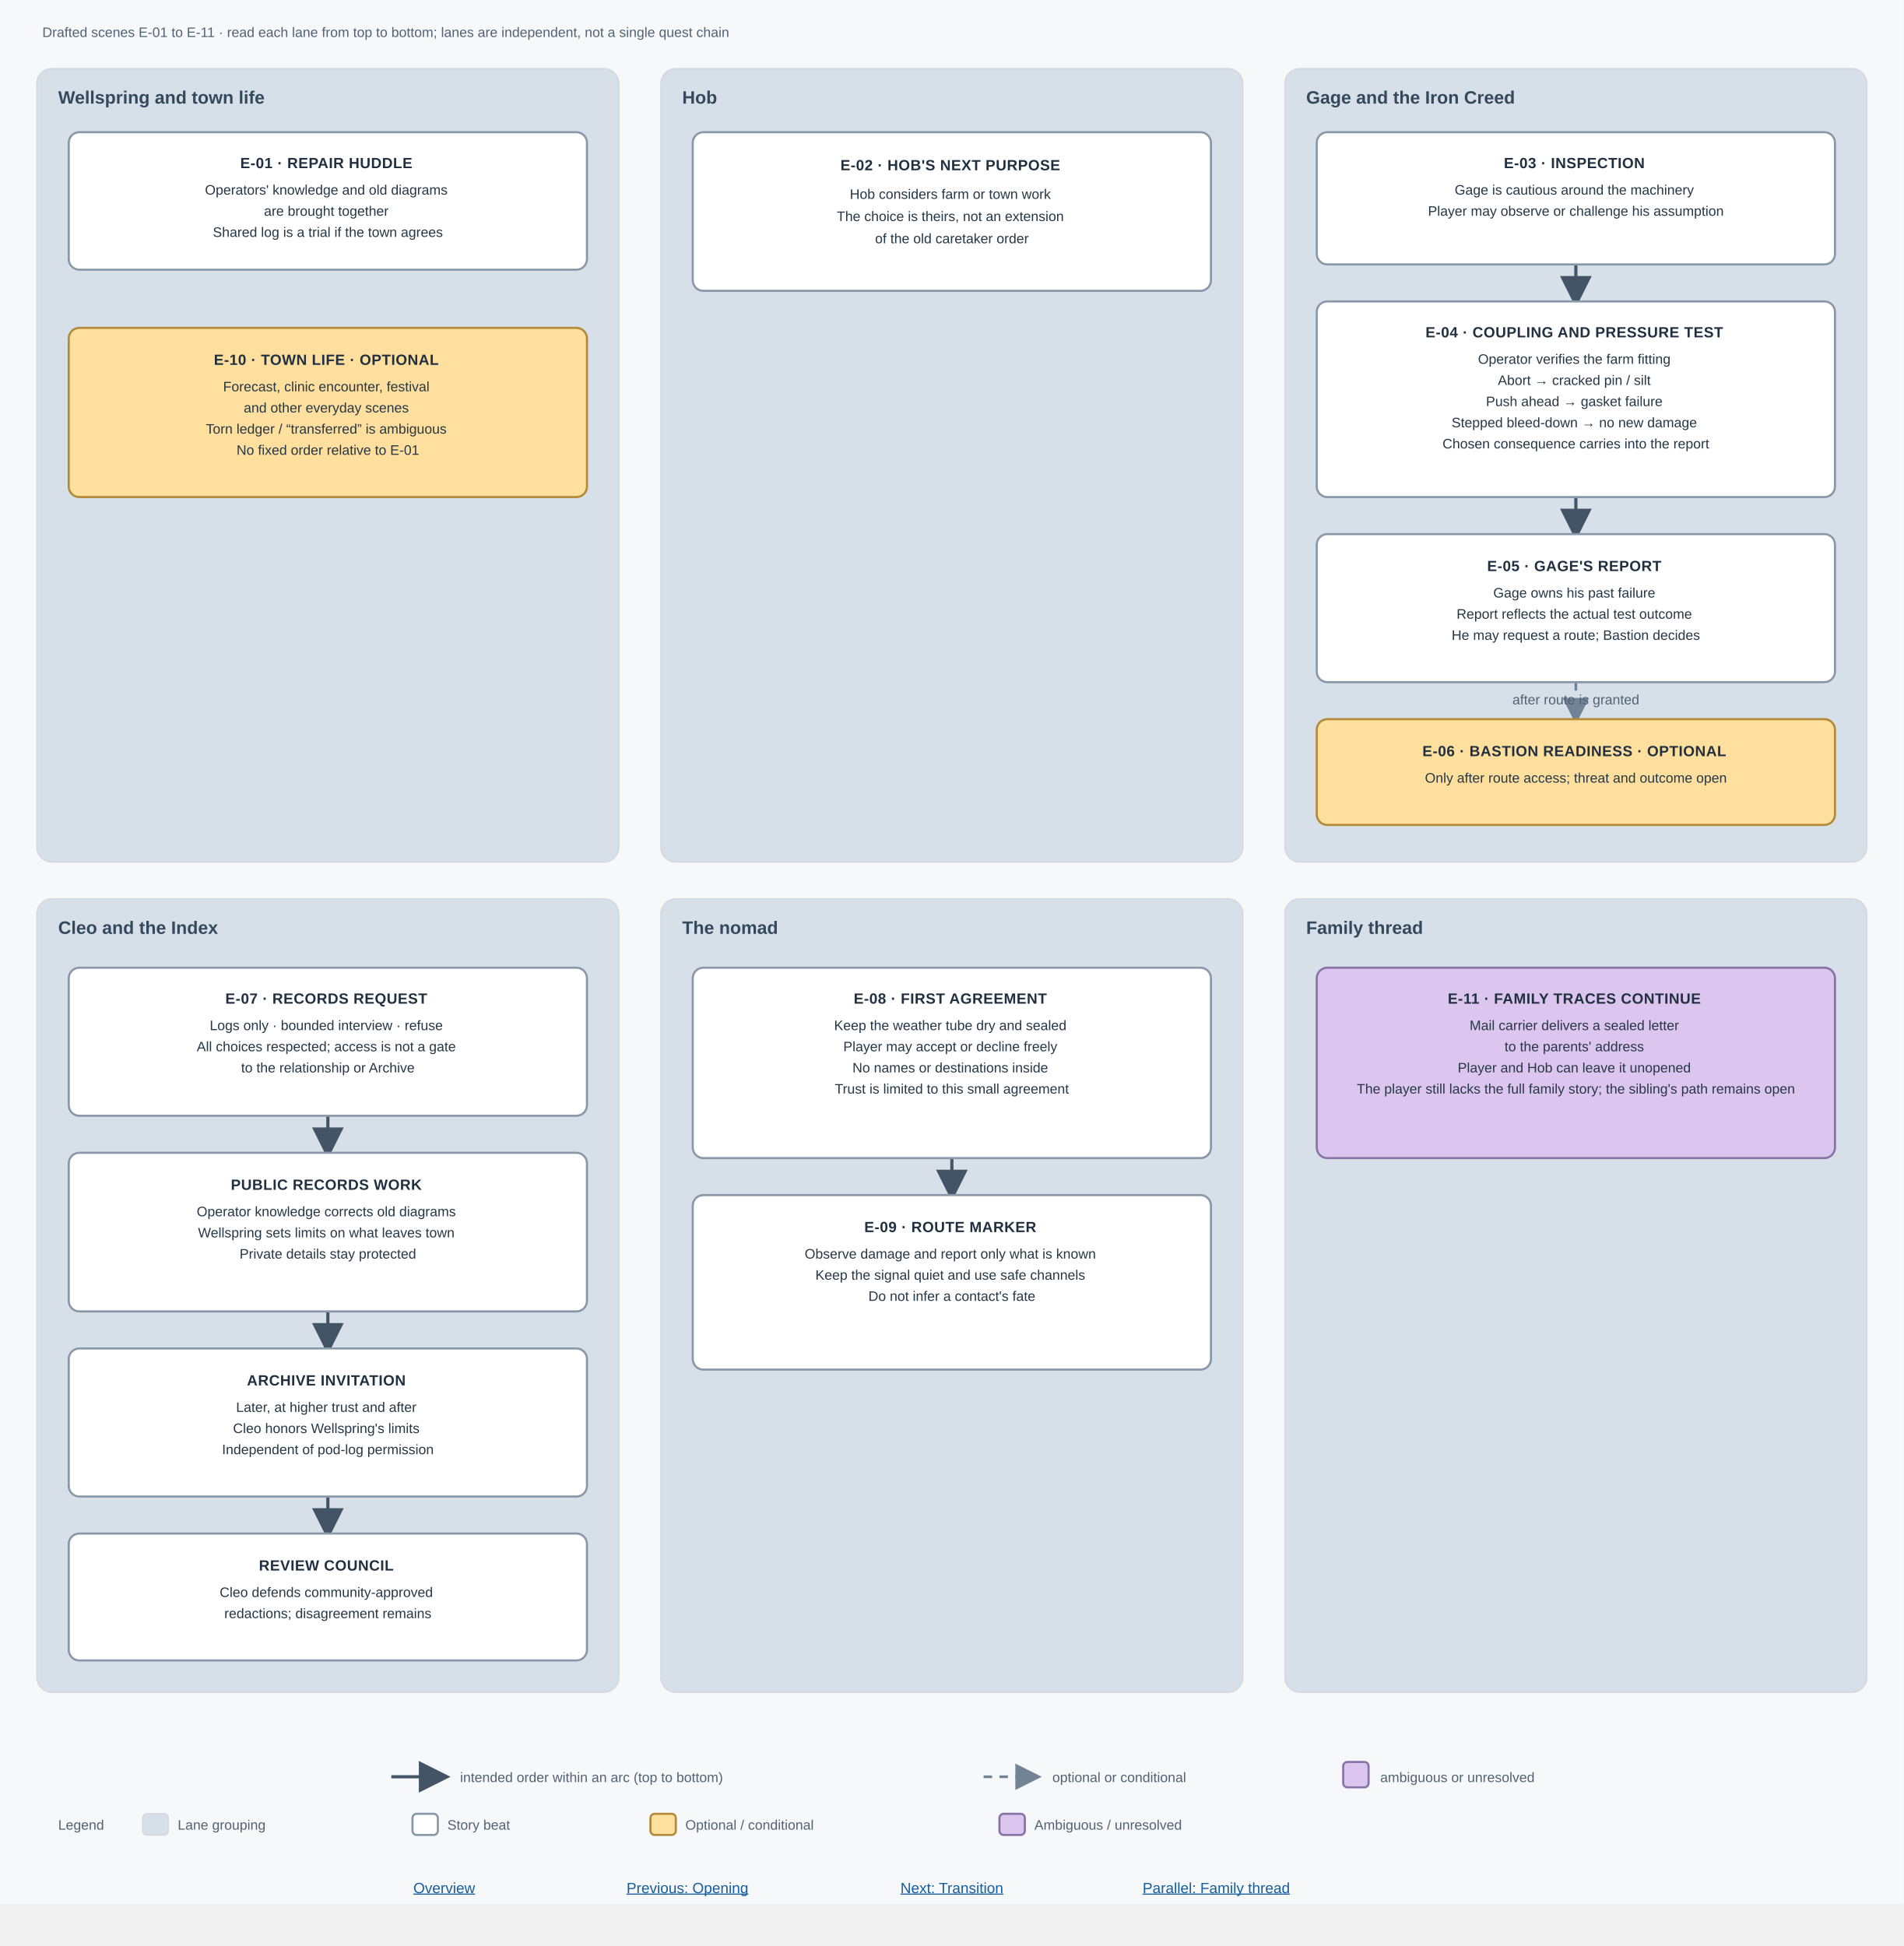
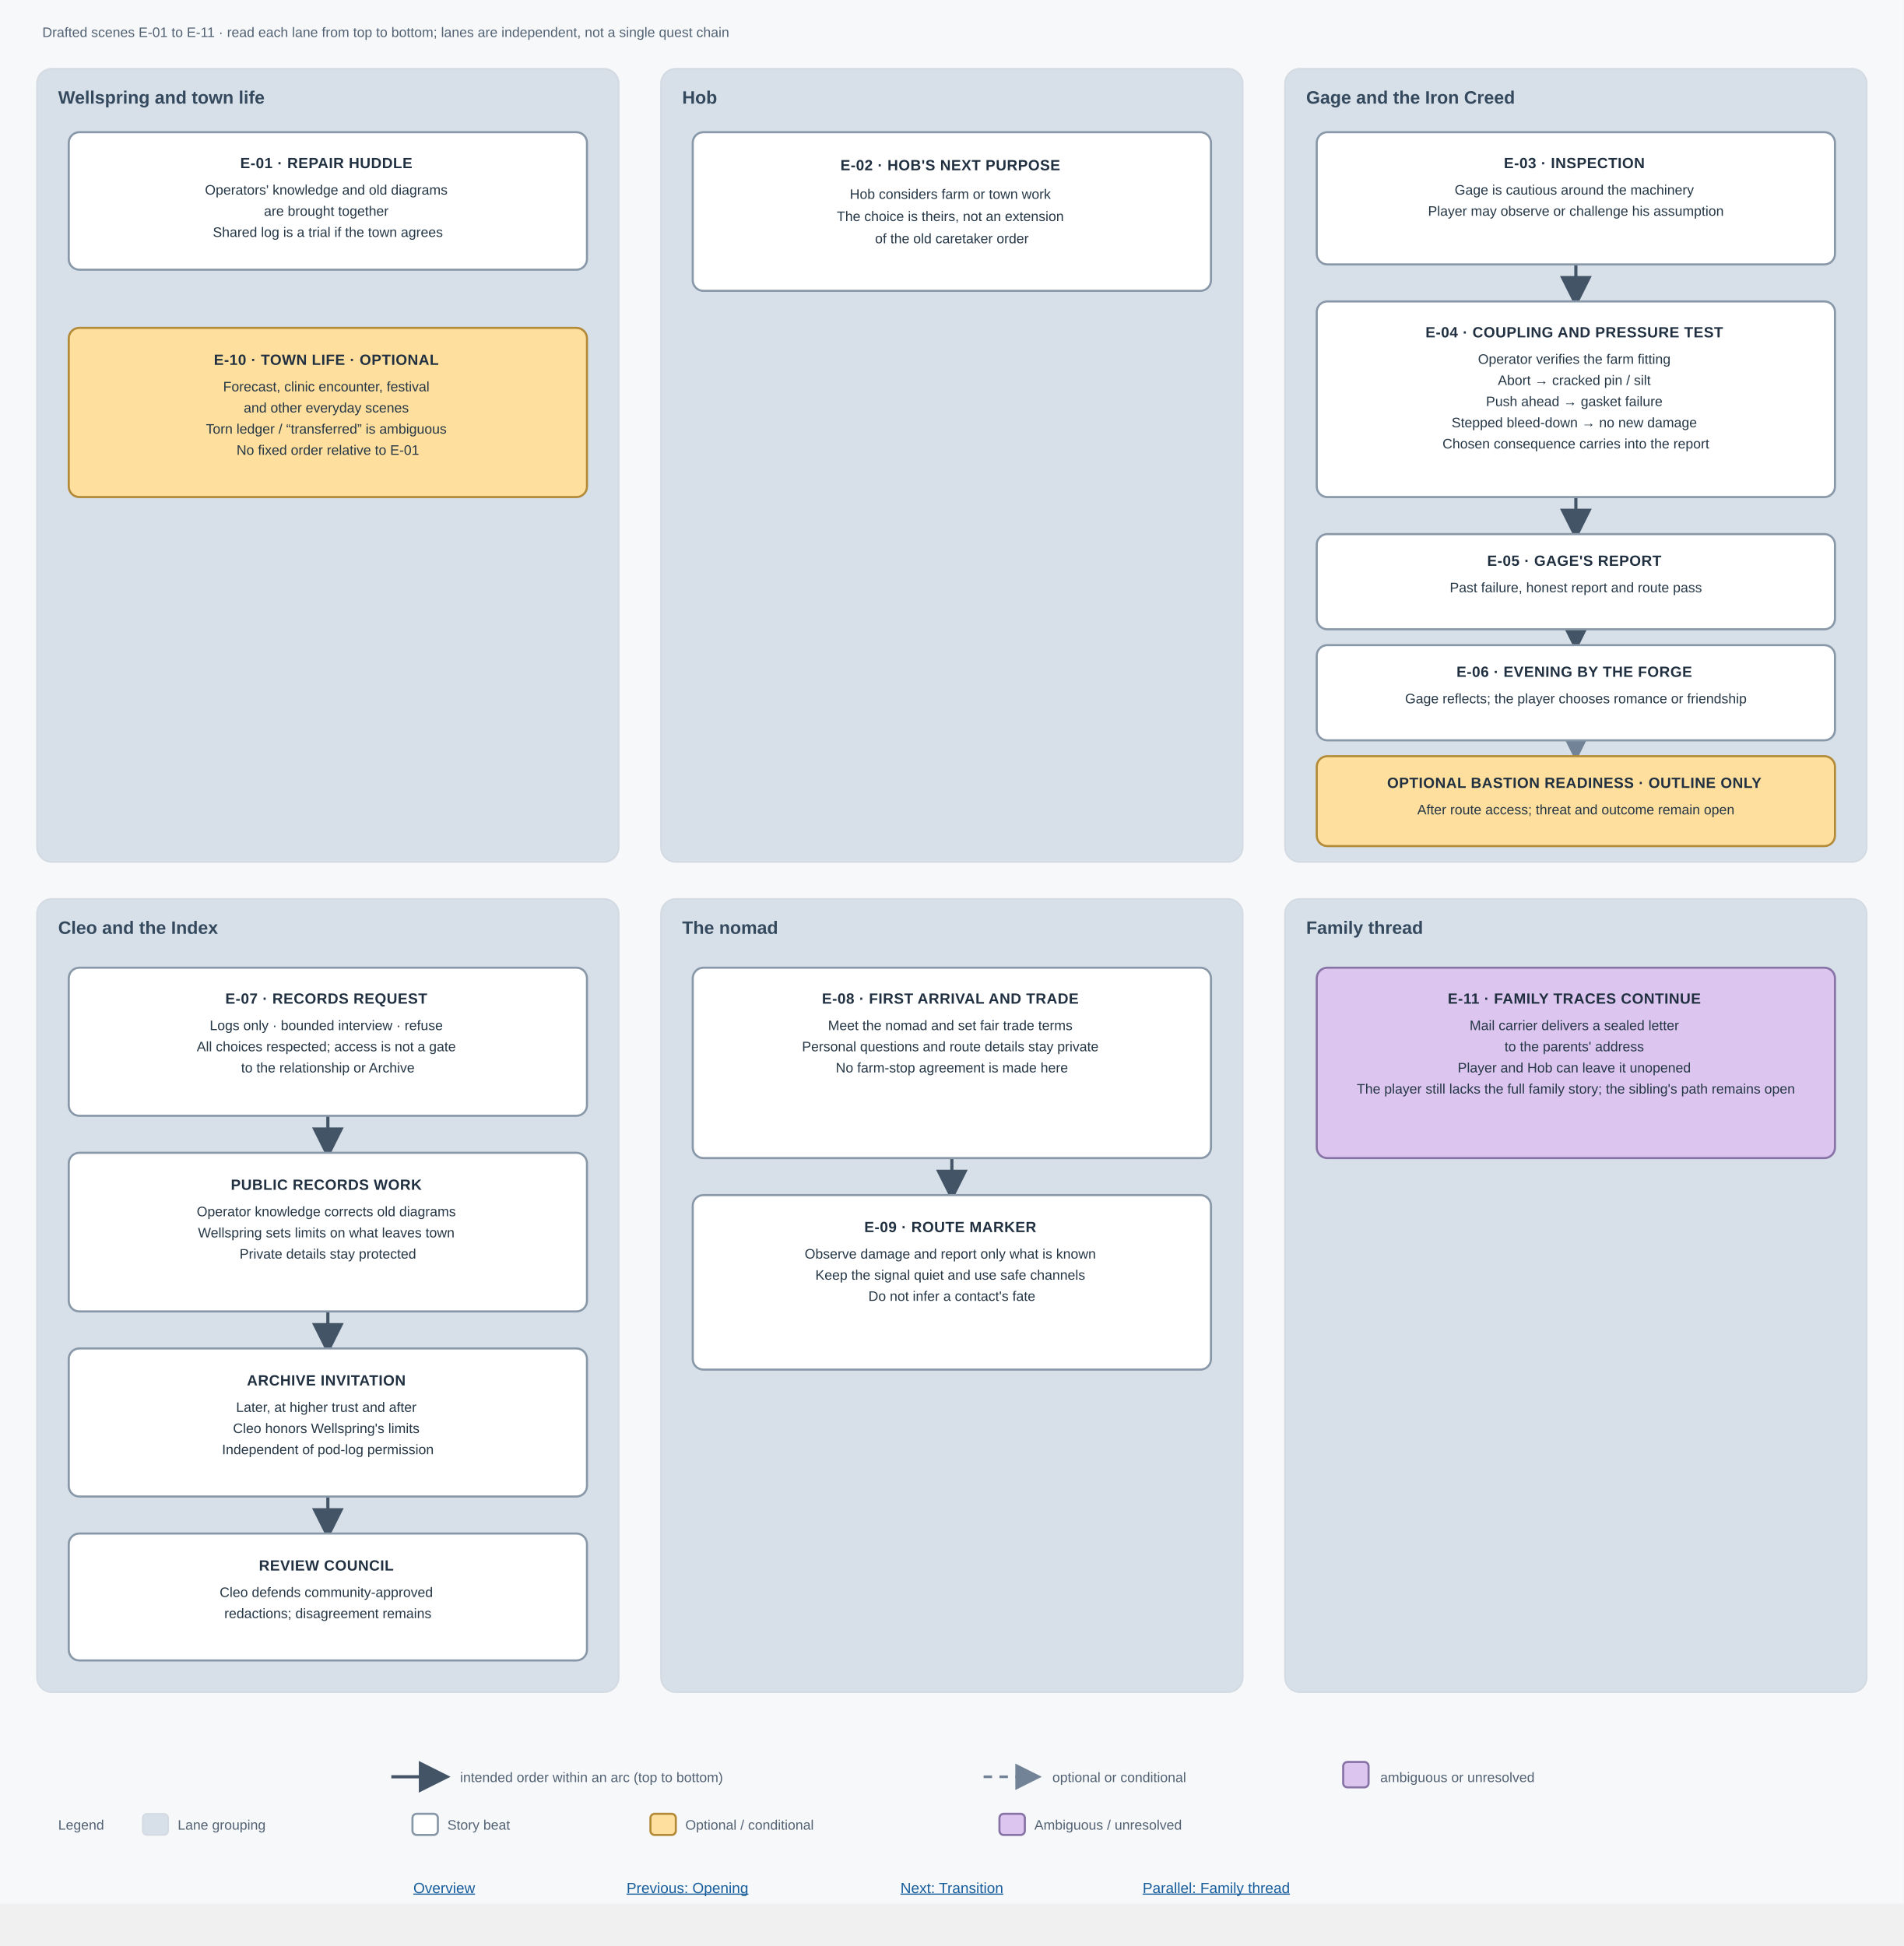
<svg xmlns="http://www.w3.org/2000/svg" width="1800" height="1840" viewBox="0 0 1800 1840" role="img" aria-labelledby="title description">
  <defs>
    <marker id="arrow" markerWidth="10" markerHeight="10" refX="8" refY="5" orient="auto" markerUnits="strokeWidth">
      <path d="M 0 0 L 10 5 L 0 10 z" fill="#435466" />
    </marker>
    <marker id="arrow-dashed" markerWidth="10" markerHeight="10" refX="8" refY="5" orient="auto" markerUnits="strokeWidth">
      <path d="M 0 0 L 10 5 L 0 10 z" fill="#738397" />
    </marker>
    <style>
			.background { fill: #f7f8fa; }
			.lane { fill: #d7e0e8; stroke: #d3dae2; stroke-width: 1.5; }
			.card { fill: #ffffff; stroke: #8998a8; stroke-width: 2; }
			.optional { fill: #ffdf9e; stroke: #b28a38; stroke-width: 2; }
			.uncertain { fill: #dcc6ef; stroke: #8873a6; stroke-width: 2; }
			.path { fill: none; stroke: #435466; stroke-width: 3; marker-end: url(#arrow); }
			.branch { fill: none; stroke: #738397; stroke-width: 2.5; stroke-dasharray: 8 7; marker-end: url(#arrow-dashed); }
			.lane-title { fill: #34495e; font: 700 17px "Segoe UI", Arial, sans-serif; }
			.title { fill: #203040; font: 700 14px "Segoe UI", Arial, sans-serif; letter-spacing: .35px; }
			.copy { fill: #263746; font: 13px "Segoe UI", Arial, sans-serif; }
			.small { fill: #526273; font: 13px "Segoe UI", Arial, sans-serif; }
			.nav-link { fill: #165d9c; font: 14px "Segoe UI", Arial, sans-serif; text-decoration: underline; cursor: pointer; }
		</style>
  </defs>
  <rect class="background" width="1800" height="1800" />
  <text class="small" x="40" y="35">Drafted scenes E-01 to E-11 · read each lane from top to bottom; lanes are independent, not a single quest chain</text>
  <rect class="lane" x="35" y="65" width="550" height="750" rx="14" />
  <text class="lane-title" x="55" y="98">Wellspring and town life</text>
  <rect class="card" x="65" y="125" width="490" height="130" rx="10" />
  <text text-anchor="middle" x="310" y="159">
    <tspan class="title">E-01 · REPAIR HUDDLE</tspan>
    <tspan class="copy" x="310" dy="25">Operators' knowledge and old diagrams</tspan>
    <tspan class="copy" x="310" dy="20">are brought together</tspan>
    <tspan class="copy" x="310" dy="20">Shared log is a trial if the town agrees</tspan>
  </text>
  <rect class="optional" x="65" y="310" width="490" height="160" rx="10" />
  <text text-anchor="middle" x="310" y="345">
    <tspan class="title">E-10 · TOWN LIFE · OPTIONAL</tspan>
    <tspan class="copy" x="310" dy="25">Forecast, clinic encounter, festival</tspan>
    <tspan class="copy" x="310" dy="20">and other everyday scenes</tspan>
    <tspan class="copy" x="310" dy="20">Torn ledger / “transferred” is ambiguous</tspan>
    <tspan class="copy" x="310" dy="20">No fixed order relative to E-01</tspan>
  </text>
  <rect class="lane" x="625" y="65" width="550" height="750" rx="14" />
  <text class="lane-title" x="645" y="98">Hob</text>
  <rect class="card" x="655" y="125" width="490" height="150" rx="10" />
  <text text-anchor="middle" x="900" y="161">
    <tspan class="title">E-02 · HOB'S NEXT PURPOSE</tspan>
    <tspan class="copy" x="900" dy="27">Hob considers farm or town work</tspan>
    <tspan class="copy" x="900" dy="21">The choice is theirs, not an extension</tspan>
    <tspan class="copy" x="900" dy="21">of the old caretaker order</tspan>
  </text>
  <rect class="lane" x="1215" y="65" width="550" height="750" rx="14" />
  <text class="lane-title" x="1235" y="98">Gage and the Iron Creed</text>
  <path class="path" d="M 1490 250 V 285" />
  <path class="path" d="M 1490 470 V 505" />
-   <path class="branch" d="M 1490 645 V 680" />
+   <path class="path" d="M 1490 595 V 610" />
+   <path class="branch" d="M 1490 700 V 715" />
  <rect class="card" x="1245" y="125" width="490" height="125" rx="10" />
  <text text-anchor="middle" x="1490" y="159">
    <tspan class="title">E-03 · INSPECTION</tspan>
    <tspan class="copy" x="1490" dy="25">Gage is cautious around the machinery</tspan>
    <tspan class="copy" x="1490" dy="20">Player may observe or challenge his assumption</tspan>
  </text>
  <rect class="card" x="1245" y="285" width="490" height="185" rx="10" />
  <text text-anchor="middle" x="1490" y="319">
    <tspan class="title">E-04 · COUPLING AND PRESSURE TEST</tspan>
    <tspan class="copy" x="1490" dy="25">Operator verifies the farm fitting</tspan>
    <tspan class="copy" x="1490" dy="20">Abort → cracked pin / silt</tspan>
    <tspan class="copy" x="1490" dy="20">Push ahead → gasket failure</tspan>
    <tspan class="copy" x="1490" dy="20">Stepped bleed-down → no new damage</tspan>
    <tspan class="copy" x="1490" dy="20">Chosen consequence carries into the report</tspan>
  </text>
-   <rect class="card" x="1245" y="505" width="490" height="140" rx="10" />
-   <text text-anchor="middle" x="1490" y="540">
+   <rect class="card" x="1245" y="505" width="490" height="90" rx="10" />
+   <text text-anchor="middle" x="1490" y="535">
    <tspan class="title">E-05 · GAGE'S REPORT</tspan>
-     <tspan class="copy" x="1490" dy="25">Gage owns his past failure</tspan>
-     <tspan class="copy" x="1490" dy="20">Report reflects the actual test outcome</tspan>
-     <tspan class="copy" x="1490" dy="20">He may request a route; Bastion decides</tspan>
+     <tspan class="copy" x="1490" dy="25">Past failure, honest report and route pass</tspan>
  </text>
-   <rect class="optional" x="1245" y="680" width="490" height="100" rx="10" />
-   <text text-anchor="middle" x="1490" y="715">
-     <tspan class="title">E-06 · BASTION READINESS · OPTIONAL</tspan>
-     <tspan class="copy" x="1490" dy="25">Only after route access; threat and outcome open</tspan>
+   <rect class="card" x="1245" y="610" width="490" height="90" rx="10" />
+   <text text-anchor="middle" x="1490" y="640">
+     <tspan class="title">E-06 · EVENING BY THE FORGE</tspan>
+     <tspan class="copy" x="1490" dy="25">Gage reflects; the player chooses romance or friendship</tspan>
  </text>
-   <text class="small" x="1490" y="666" text-anchor="middle">after route is granted</text>
+   <rect class="optional" x="1245" y="715" width="490" height="85" rx="10" />
+   <text text-anchor="middle" x="1490" y="745">
+     <tspan class="title">OPTIONAL BASTION READINESS · OUTLINE ONLY</tspan>
+     <tspan class="copy" x="1490" dy="25">After route access; threat and outcome remain open</tspan>
+   </text>
  <rect class="lane" x="35" y="850" width="550" height="750" rx="14" />
  <text class="lane-title" x="55" y="883">Cleo and the Index</text>
  <path class="path" d="M 310 1055 V 1090" />
  <path class="path" d="M 310 1240 V 1275" />
  <path class="path" d="M 310 1415 V 1450" />
  <rect class="card" x="65" y="915" width="490" height="140" rx="10" />
  <text text-anchor="middle" x="310" y="949">
    <tspan class="title">E-07 · RECORDS REQUEST</tspan>
    <tspan class="copy" x="310" dy="25">Logs only · bounded interview · refuse</tspan>
    <tspan class="copy" x="310" dy="20">All choices respected; access is not a gate</tspan>
    <tspan class="copy" x="310" dy="20">to the relationship or Archive</tspan>
  </text>
  <rect class="card" x="65" y="1090" width="490" height="150" rx="10" />
  <text text-anchor="middle" x="310" y="1125">
    <tspan class="title">PUBLIC RECORDS WORK</tspan>
    <tspan class="copy" x="310" dy="25">Operator knowledge corrects old diagrams</tspan>
    <tspan class="copy" x="310" dy="20">Wellspring sets limits on what leaves town</tspan>
    <tspan class="copy" x="310" dy="20">Private details stay protected</tspan>
  </text>
  <rect class="card" x="65" y="1275" width="490" height="140" rx="10" />
  <text text-anchor="middle" x="310" y="1310">
    <tspan class="title">ARCHIVE INVITATION</tspan>
    <tspan class="copy" x="310" dy="25">Later, at higher trust and after</tspan>
    <tspan class="copy" x="310" dy="20">Cleo honors Wellspring's limits</tspan>
    <tspan class="copy" x="310" dy="20">Independent of pod-log permission</tspan>
  </text>
  <rect class="card" x="65" y="1450" width="490" height="120" rx="10" />
  <text text-anchor="middle" x="310" y="1485">
    <tspan class="title">REVIEW COUNCIL</tspan>
    <tspan class="copy" x="310" dy="25">Cleo defends community-approved</tspan>
    <tspan class="copy" x="310" dy="20">redactions; disagreement remains</tspan>
  </text>
  <rect class="lane" x="625" y="850" width="550" height="750" rx="14" />
  <text class="lane-title" x="645" y="883">The nomad</text>
  <path class="path" d="M 900 1095 V 1130" />
  <rect class="card" x="655" y="915" width="490" height="180" rx="10" />
  <text text-anchor="middle" x="900" y="949">
-     <tspan class="title">E-08 · FIRST AGREEMENT</tspan>
-     <tspan class="copy" x="900" dy="25">Keep the weather tube dry and sealed</tspan>
-     <tspan class="copy" x="900" dy="20">Player may accept or decline freely</tspan>
-     <tspan class="copy" x="900" dy="20">No names or destinations inside</tspan>
-     <tspan class="copy" x="900" dy="20">Trust is limited to this small agreement</tspan>
+     <tspan class="title">E-08 · FIRST ARRIVAL AND TRADE</tspan>
+     <tspan class="copy" x="900" dy="25">Meet the nomad and set fair trade terms</tspan>
+     <tspan class="copy" x="900" dy="20">Personal questions and route details stay private</tspan>
+     <tspan class="copy" x="900" dy="20">No farm-stop agreement is made here</tspan>
  </text>
  <rect class="card" x="655" y="1130" width="490" height="165" rx="10" />
  <text text-anchor="middle" x="900" y="1165">
    <tspan class="title">E-09 · ROUTE MARKER</tspan>
    <tspan class="copy" x="900" dy="25">Observe damage and report only what is known</tspan>
    <tspan class="copy" x="900" dy="20">Keep the signal quiet and use safe channels</tspan>
    <tspan class="copy" x="900" dy="20">Do not infer a contact's fate</tspan>
  </text>
  <rect class="lane" x="1215" y="850" width="550" height="750" rx="14" />
  <text class="lane-title" x="1235" y="883">Family thread</text>
  <rect class="uncertain" x="1245" y="915" width="490" height="180" rx="10" />
  <text text-anchor="middle" x="1490" y="949">
    <tspan class="title">E-11 · FAMILY TRACES CONTINUE</tspan>
    <tspan class="copy" x="1490" dy="25">Mail carrier delivers a sealed letter</tspan>
    <tspan class="copy" x="1490" dy="20">to the parents' address</tspan>
    <tspan class="copy" x="1490" dy="20">Player and Hob can leave it unopened</tspan>
    <tspan class="copy" x="1490" dy="20">The player still lacks the full family story; the sibling's path remains open</tspan>
  </text>
  <line x1="370" y1="1680" x2="420" y2="1680" class="path" />
  <text class="small" x="435" y="1685">intended order within an arc (top to bottom)</text>
  <line x1="930" y1="1680" x2="980" y2="1680" class="branch" />
  <text class="small" x="995" y="1685">optional or conditional</text>
  <rect x="1270" y="1666" width="24" height="24" rx="4" class="uncertain" />
  <text class="small" x="1305" y="1685">ambiguous or unresolved</text>
  <text class="small" x="55" y="1730" font-weight="700">Legend</text>
  <rect x="135" y="1715" width="24" height="20" rx="4" class="lane" />
  <text class="small" x="168" y="1730">Lane grouping</text>
  <rect x="390" y="1715" width="24" height="20" rx="4" class="card" />
  <text class="small" x="423" y="1730">Story beat</text>
  <rect x="615" y="1715" width="24" height="20" rx="4" class="optional" />
  <text class="small" x="648" y="1730">Optional / conditional</text>
  <rect x="945" y="1715" width="24" height="20" rx="4" class="uncertain" />
  <text class="small" x="978" y="1730">Ambiguous / unresolved</text>
  <g text-anchor="middle">
    <a href="Overview.svg">
      <text class="nav-link" x="420" y="1790">Overview</text>
    </a>
    <a href="Opening.svg">
      <text class="nav-link" x="650" y="1790">Previous: Opening</text>
    </a>
    <a href="Transition.svg">
      <text class="nav-link" x="900" y="1790">Next: Transition</text>
    </a>
    <a href="Family.svg">
      <text class="nav-link" x="1150" y="1790">Parallel: Family thread</text>
    </a>
  </g>
</svg>
